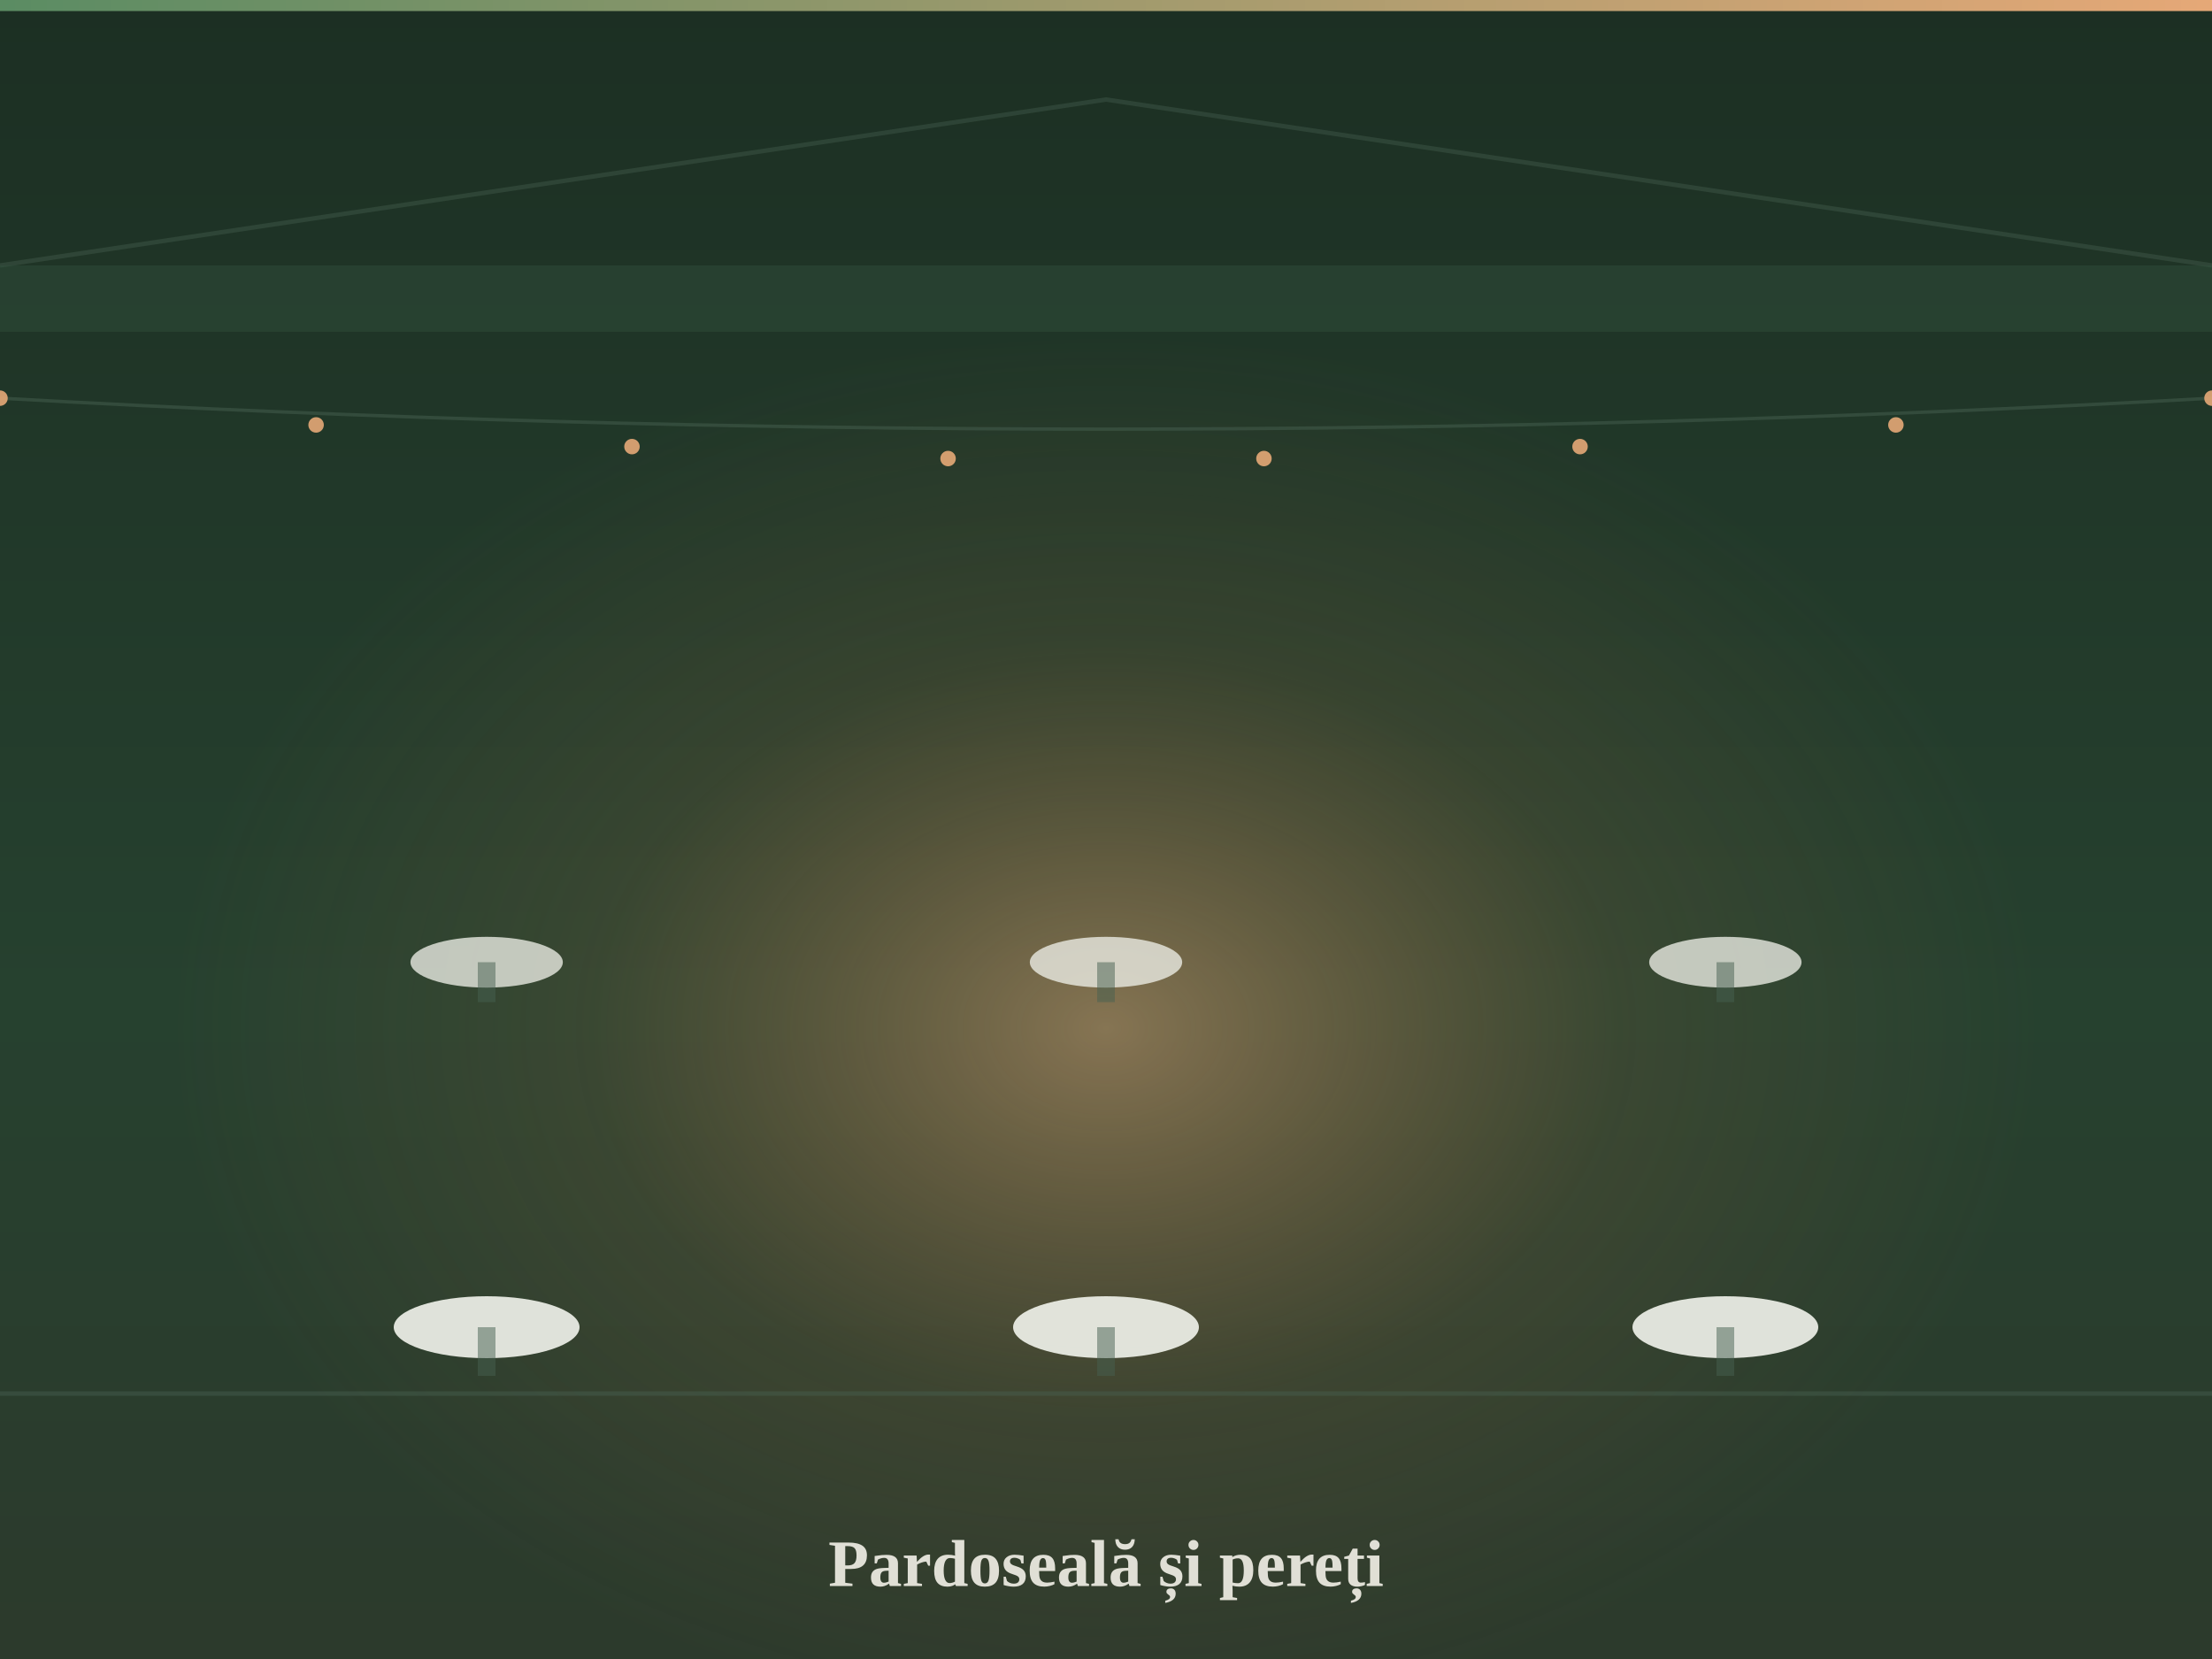
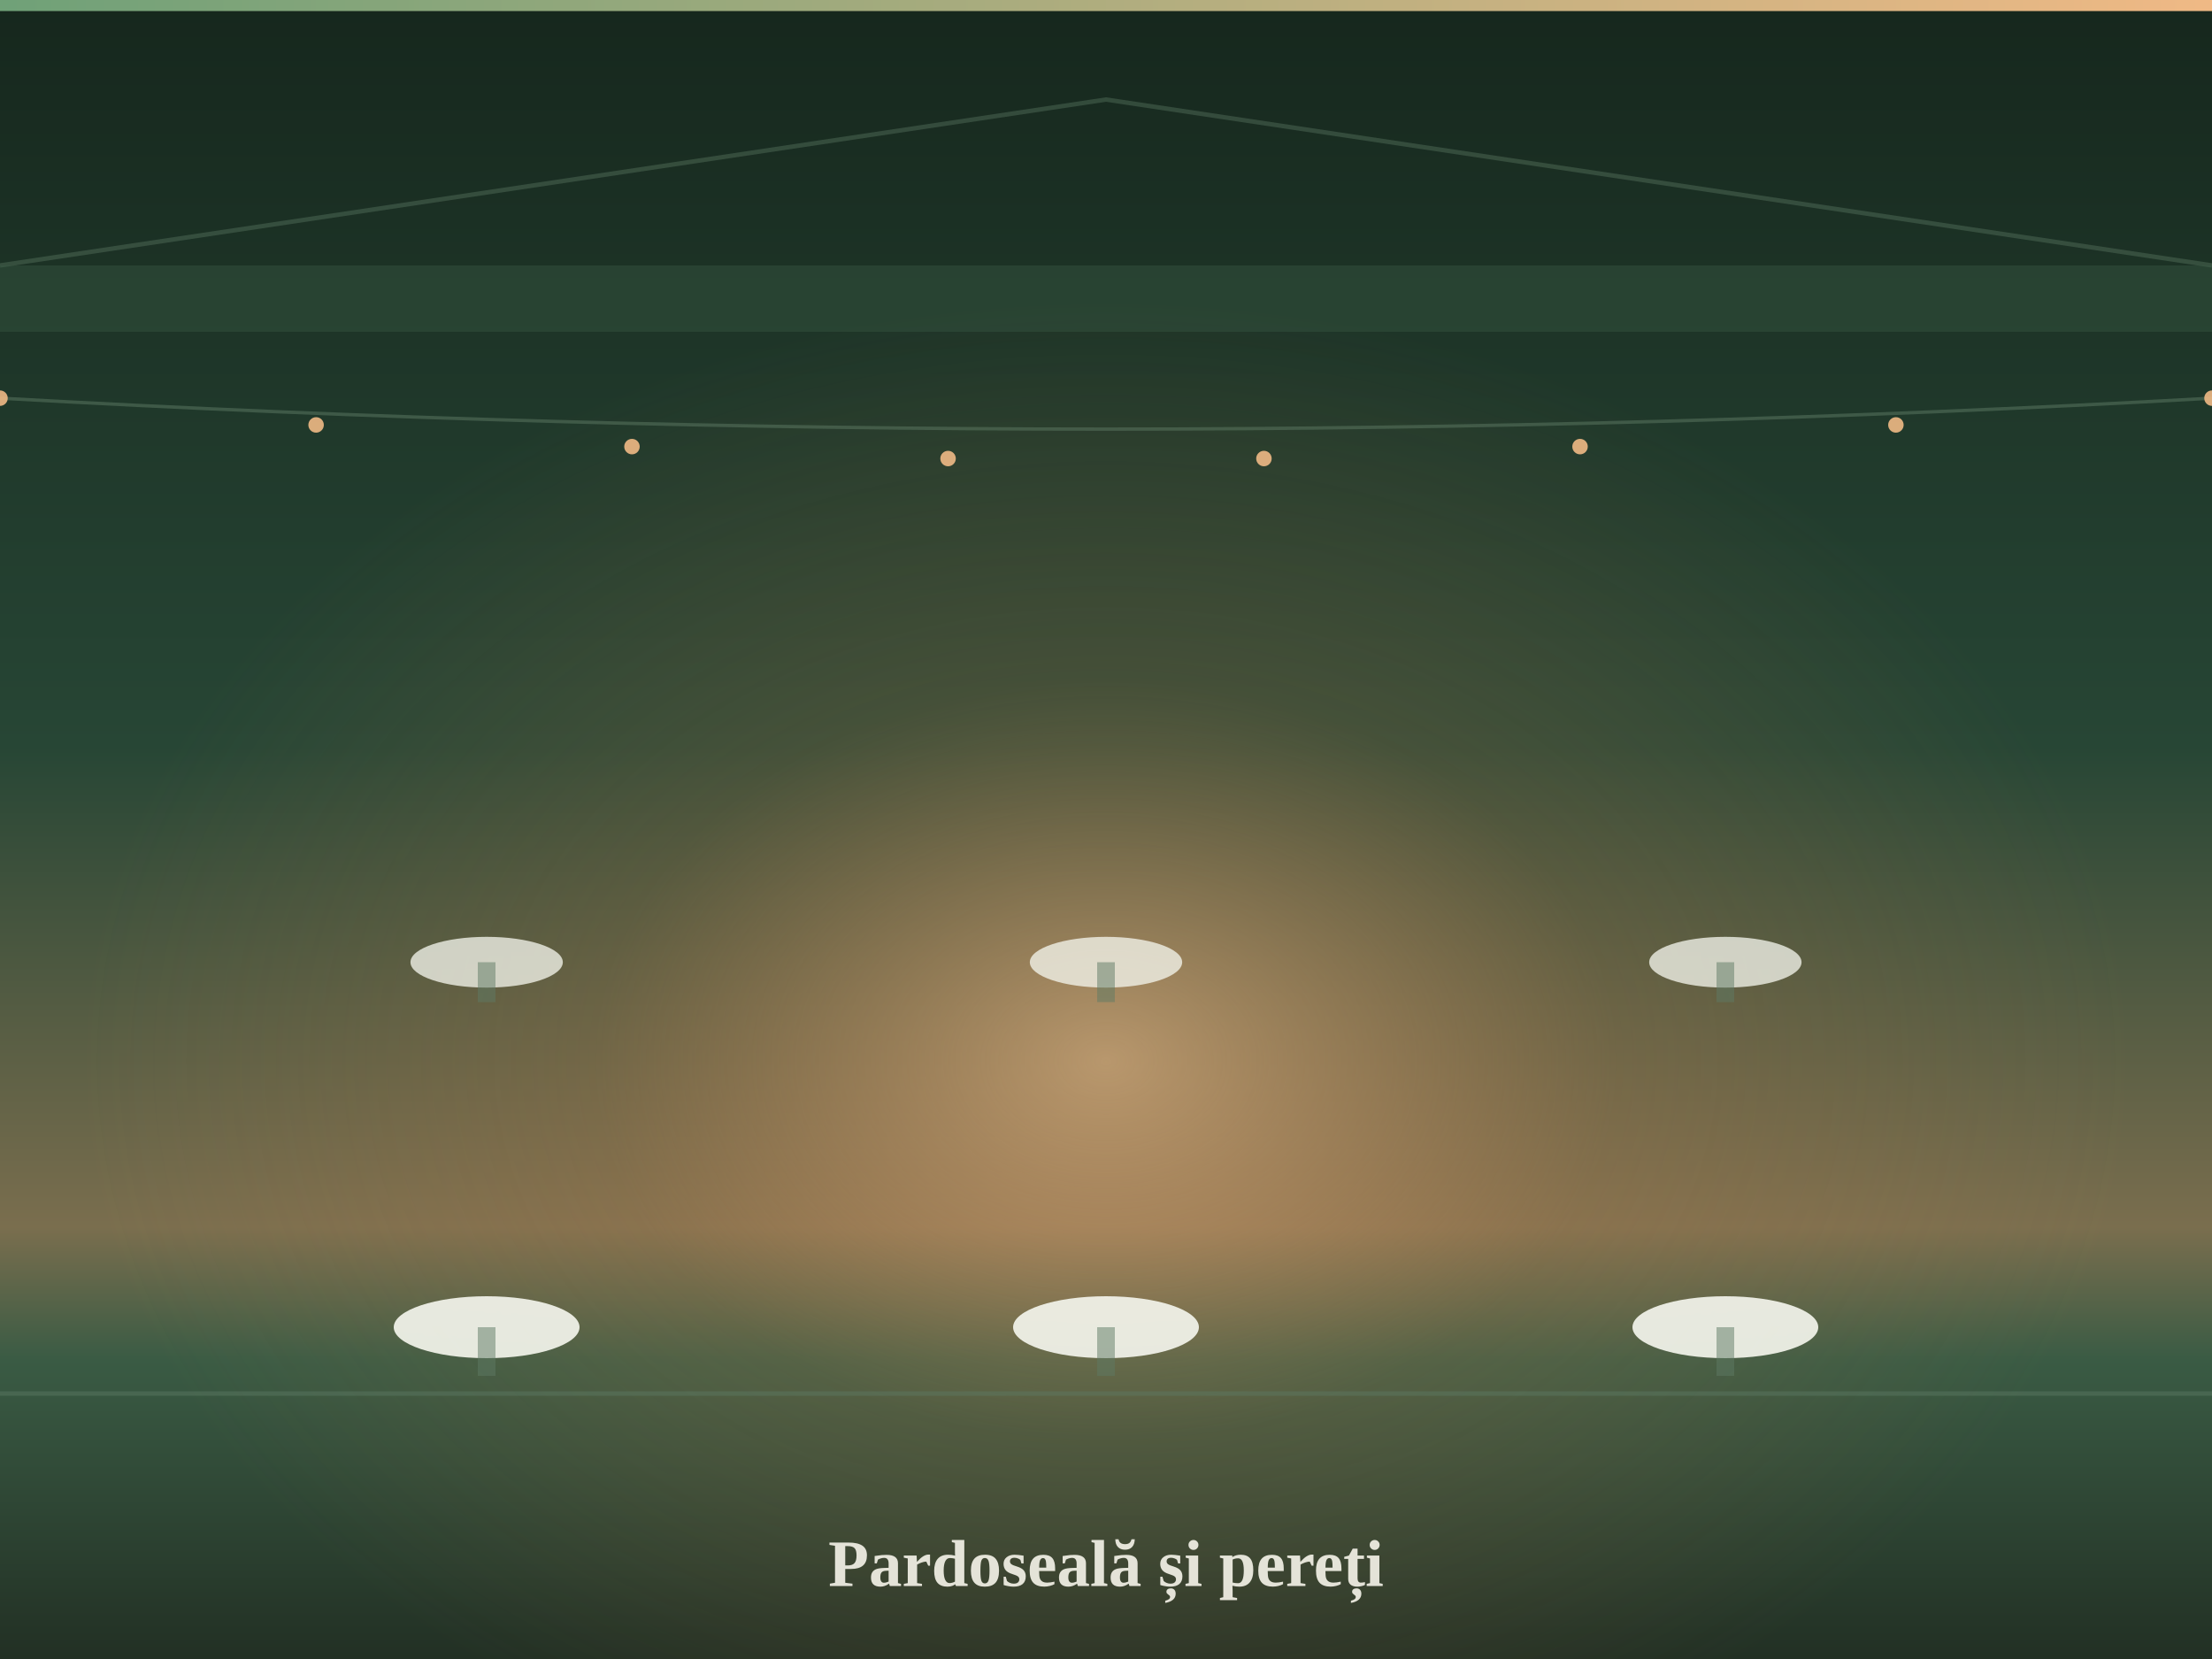
<svg xmlns="http://www.w3.org/2000/svg" viewBox="0 0 1000 750" width="1000" height="750">
  <defs>
    <linearGradient id="dusk" x1="0" y1="0" x2="0" y2="1">
-       <stop offset="0%" stop-color="#1c2f23" />
-       <stop offset="60%" stop-color="#26412f" />
-       <stop offset="100%" stop-color="#2c3a2c" />
+       <stop offset="0%" stop-color="#16271d" />
+       <stop offset="45%" stop-color="#274635" />
+       <stop offset="74%" stop-color="#7a6e4e" />
+       <stop offset="82%" stop-color="#3a5b44" />
+       <stop offset="100%" stop-color="#223024" />
    </linearGradient>
-     <radialGradient id="lamp" cx="50%" cy="62%" r="42%">
-       <stop offset="0%" stop-color="#e6a877" stop-opacity="0.5" />
-       <stop offset="55%" stop-color="#c87b4a" stop-opacity="0.12" />
-       <stop offset="100%" stop-color="#c87b4a" stop-opacity="0" />
+     <radialGradient id="lamp" cx="50%" cy="64%" r="46%">
+       <stop offset="0%" stop-color="#f0b985" stop-opacity="0.62" />
+       <stop offset="50%" stop-color="#d2864f" stop-opacity="0.18" />
+       <stop offset="100%" stop-color="#d2864f" stop-opacity="0" />
    </radialGradient>
    <linearGradient id="guyline" x1="0" y1="0" x2="1" y2="0">
-       <stop offset="0%" stop-color="#5a8c63" />
-       <stop offset="100%" stop-color="#e6a877" />
+       <stop offset="0%" stop-color="#6fa178" />
+       <stop offset="100%" stop-color="#f0b985" />
    </linearGradient>
  </defs>
  <rect width="1000" height="750" fill="url(#dusk)" />
  <rect width="1000" height="750" fill="url(#lamp)" />
-   <path d="M0,120 L500,45 L1000,120" fill="none" stroke="#46604f" stroke-width="2" opacity="0.4" />
-   <rect x="0" y="120" width="1000" height="30" fill="#33523e" opacity="0.4" />
-   <path d="M0,180 Q500,208 1000,180" fill="none" stroke="#46604f" stroke-width="1.5" opacity="0.5" />
-   <circle cx="0.0" cy="180.0" r="3.5" fill="#e6a877" opacity="0.9" />
-   <circle cx="142.9" cy="192.1" r="3.5" fill="#e6a877" opacity="0.9" />
-   <circle cx="285.7" cy="201.9" r="3.5" fill="#e6a877" opacity="0.9" />
-   <circle cx="428.6" cy="207.3" r="3.5" fill="#e6a877" opacity="0.9" />
-   <circle cx="571.4" cy="207.3" r="3.5" fill="#e6a877" opacity="0.9" />
-   <circle cx="714.3" cy="201.9" r="3.5" fill="#e6a877" opacity="0.9" />
-   <circle cx="857.1" cy="192.1" r="3.5" fill="#e6a877" opacity="0.9" />
-   <circle cx="1000.0" cy="180.0" r="3.5" fill="#e6a877" opacity="0.9" />
-   <line x1="0" y1="630" x2="1000" y2="630" stroke="#46604f" stroke-width="2" opacity="0.45" />
-   <ellipse cx="220" cy="600" rx="42" ry="14" fill="#eef0e8" opacity="0.92" />
-   <rect x="216" y="600" width="8" height="22" fill="#46604f" opacity="0.5" />
-   <ellipse cx="500" cy="600" rx="42" ry="14" fill="#eef0e8" opacity="0.92" />
-   <rect x="496" y="600" width="8" height="22" fill="#46604f" opacity="0.5" />
-   <ellipse cx="780" cy="600" rx="42" ry="14" fill="#eef0e8" opacity="0.92" />
-   <rect x="776" y="600" width="8" height="22" fill="#46604f" opacity="0.5" />
-   <ellipse cx="220" cy="435" rx="34.44" ry="11.48" fill="#eef0e8" opacity="0.77" />
-   <rect x="216" y="435" width="8" height="18.04" fill="#46604f" opacity="0.5" />
-   <ellipse cx="500" cy="435" rx="34.44" ry="11.48" fill="#eef0e8" opacity="0.77" />
-   <rect x="496" y="435" width="8" height="18.04" fill="#46604f" opacity="0.5" />
-   <ellipse cx="780" cy="435" rx="34.44" ry="11.48" fill="#eef0e8" opacity="0.77" />
-   <rect x="776" y="435" width="8" height="18.04" fill="#46604f" opacity="0.5" />
+   <path d="M0,120 L500,45 L1000,120" fill="none" stroke="#5d7a64" stroke-width="2" opacity="0.4" />
+   <rect x="0" y="120" width="1000" height="30" fill="#3a5b44" opacity="0.4" />
+   <path d="M0,180 Q500,208 1000,180" fill="none" stroke="#5d7a64" stroke-width="1.5" opacity="0.5" />
+   <circle cx="0.0" cy="180.0" r="3.5" fill="#f0b985" opacity="0.9" />
+   <circle cx="142.9" cy="192.1" r="3.5" fill="#f0b985" opacity="0.9" />
+   <circle cx="285.7" cy="201.9" r="3.5" fill="#f0b985" opacity="0.9" />
+   <circle cx="428.6" cy="207.3" r="3.5" fill="#f0b985" opacity="0.9" />
+   <circle cx="571.4" cy="207.3" r="3.5" fill="#f0b985" opacity="0.9" />
+   <circle cx="714.3" cy="201.9" r="3.5" fill="#f0b985" opacity="0.9" />
+   <circle cx="857.1" cy="192.1" r="3.5" fill="#f0b985" opacity="0.9" />
+   <circle cx="1000.0" cy="180.0" r="3.5" fill="#f0b985" opacity="0.9" />
+   <line x1="0" y1="630" x2="1000" y2="630" stroke="#5d7a64" stroke-width="2" opacity="0.45" />
+   <ellipse cx="220" cy="600" rx="42" ry="14" fill="#f3f4ec" opacity="0.92" />
+   <rect x="216" y="600" width="8" height="22" fill="#5d7a64" opacity="0.5" />
+   <ellipse cx="500" cy="600" rx="42" ry="14" fill="#f3f4ec" opacity="0.92" />
+   <rect x="496" y="600" width="8" height="22" fill="#5d7a64" opacity="0.5" />
+   <ellipse cx="780" cy="600" rx="42" ry="14" fill="#f3f4ec" opacity="0.92" />
+   <rect x="776" y="600" width="8" height="22" fill="#5d7a64" opacity="0.5" />
+   <ellipse cx="220" cy="435" rx="34.44" ry="11.48" fill="#f3f4ec" opacity="0.77" />
+   <rect x="216" y="435" width="8" height="18.04" fill="#5d7a64" opacity="0.5" />
+   <ellipse cx="500" cy="435" rx="34.44" ry="11.48" fill="#f3f4ec" opacity="0.77" />
+   <rect x="496" y="435" width="8" height="18.04" fill="#5d7a64" opacity="0.5" />
+   <ellipse cx="780" cy="435" rx="34.44" ry="11.48" fill="#f3f4ec" opacity="0.77" />
+   <rect x="776" y="435" width="8" height="18.04" fill="#5d7a64" opacity="0.5" />
  <rect x="0" y="0" width="1000" height="5" fill="url(#guyline)" />
  <g font-family="Georgia, 'Times New Roman', serif">
-     <text x="50%" y="717" text-anchor="middle" font-size="30" font-weight="700" fill="#f3f1e8" opacity="0.9">Pardoseală și pereți</text>
+     <text x="50%" y="717" text-anchor="middle" font-size="30" font-weight="700" fill="#f6f4ea" opacity="0.9">Pardoseală și pereți</text>
  </g>
</svg>
